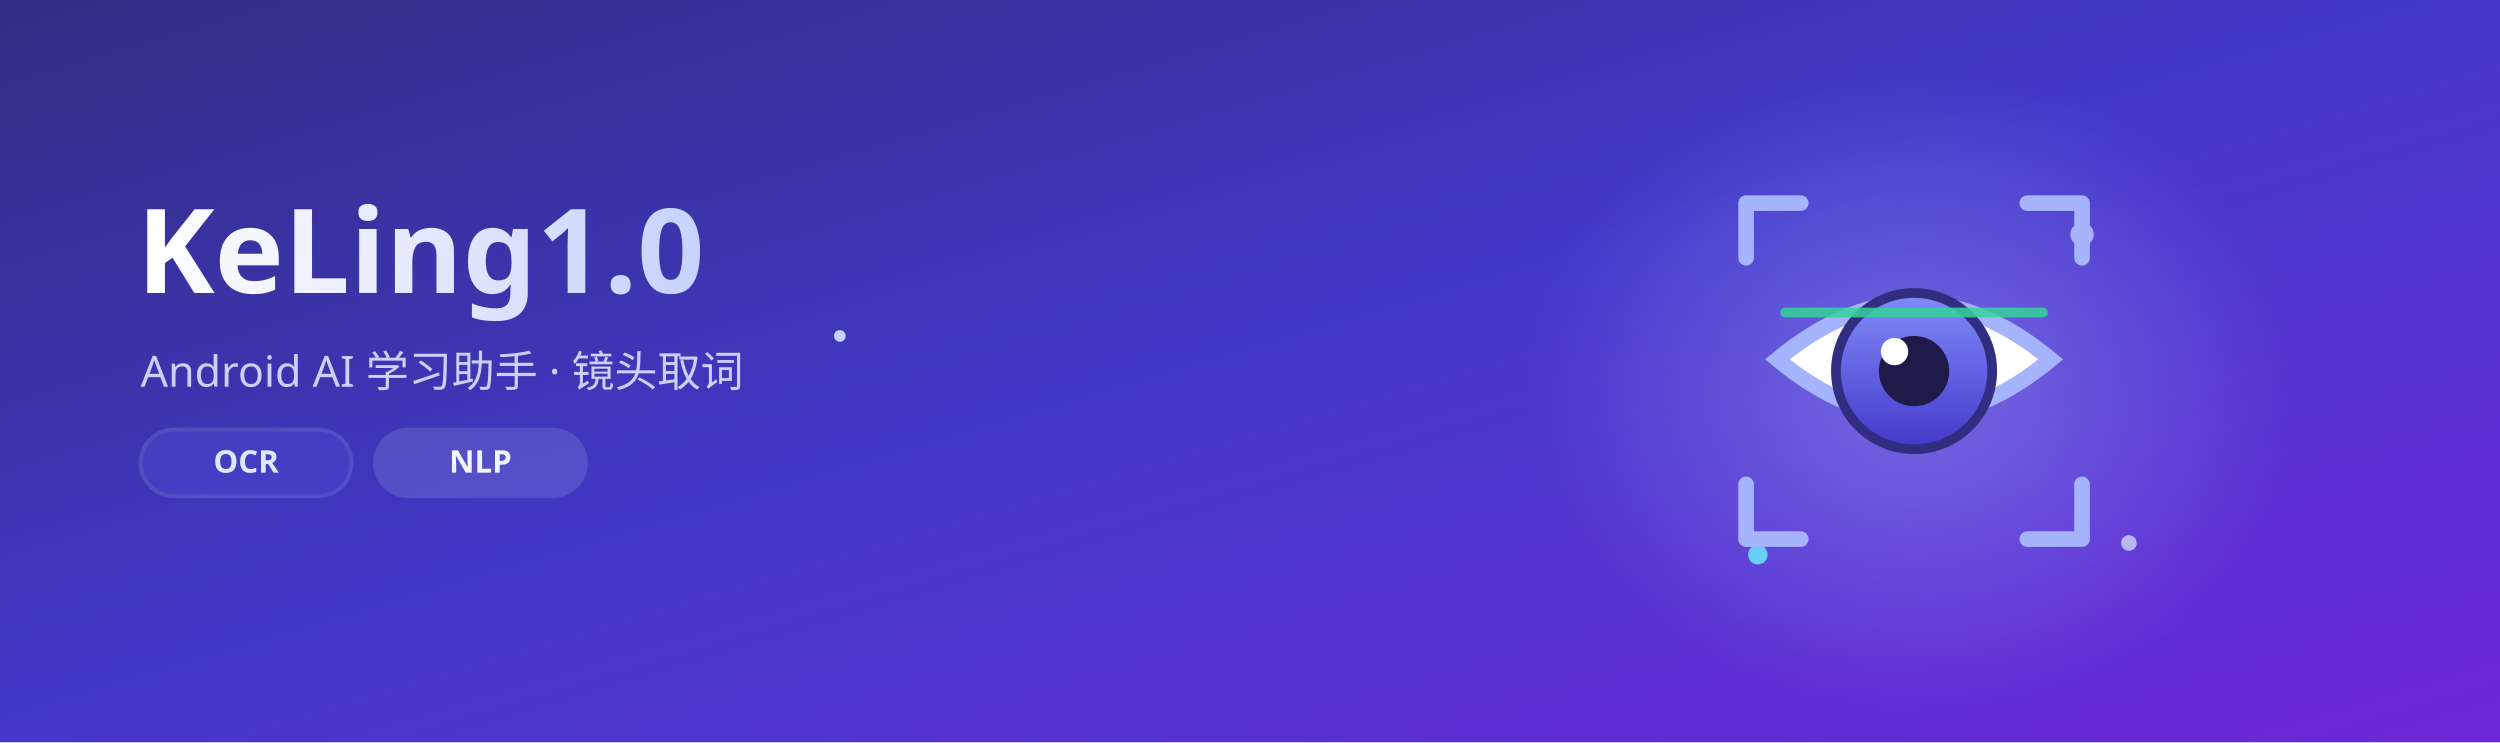
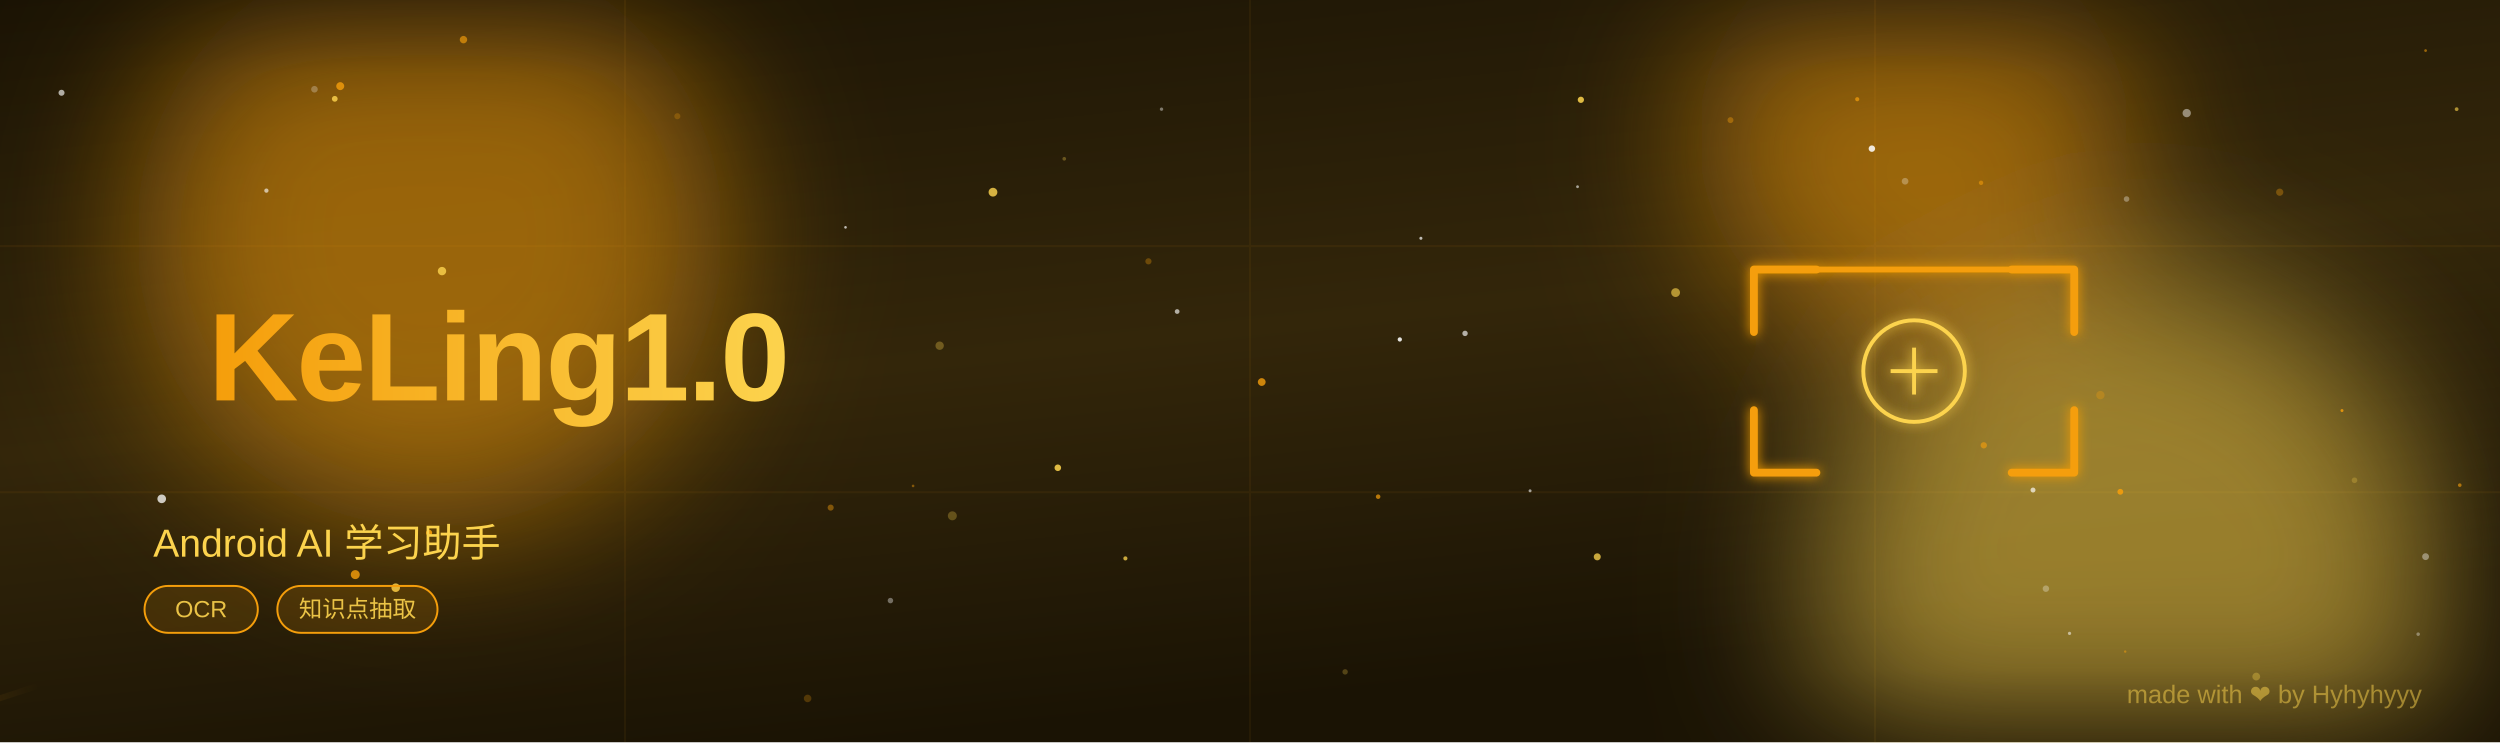
- <svg xmlns="http://www.w3.org/2000/svg" viewBox="0 0 1280 380" role="img" aria-label="KeLing1.0" font-family="'Segoe UI','PingFang SC','Microsoft YaHei',sans-serif">
+ <svg xmlns="http://www.w3.org/2000/svg" viewBox="0 0 1280 380" width="1280" height="380" role="img" aria-label="KeLing1.0">
  <defs>
-     <linearGradient id="bg" x1="0" y1="0" x2="1" y2="1">
-       <stop offset="0" stop-color="#312e81" />
-       <stop offset="0.5" stop-color="#4338ca" />
-       <stop offset="1" stop-color="#6d28d9" />
+     <linearGradient id="bg" x1="0" y1="0" x2="0.35" y2="1">
+       <stop offset="0" stop-color="#1a1304" />
+       <stop offset="0.55" stop-color="#33260a" />
+       <stop offset="1" stop-color="#1a1304" />
    </linearGradient>
-     <linearGradient id="title" x1="0" y1="0" x2="1" y2="0">
-       <stop offset="0" stop-color="#ffffff" />
-       <stop offset="1" stop-color="#c7d2fe" />
+     <linearGradient id="titleGrad" x1="0" y1="0" x2="1" y2="0">
+       <stop offset="0" stop-color="#f59e0b" />
+       <stop offset="1" stop-color="#fcd34d" />
    </linearGradient>
-     <linearGradient id="iris" x1="0" y1="0" x2="0" y2="1">
-       <stop offset="0" stop-color="#818cf8" />
-       <stop offset="1" stop-color="#4338ca" />
+     <linearGradient id="beam" x1="0" y1="0" x2="1" y2="0">
+       <stop offset="0" stop-color="#f59e0b" stop-opacity="0" />
+       <stop offset="0.5" stop-color="#f59e0b" stop-opacity="0.9" />
+       <stop offset="1" stop-color="#f59e0b" stop-opacity="0" />
    </linearGradient>
-     <radialGradient id="glow" cx="0.5" cy="0.5" r="0.5">
-       <stop offset="0" stop-color="#a5b4fc" stop-opacity="0.42" />
-       <stop offset="1" stop-color="#a5b4fc" stop-opacity="0" />
+     <radialGradient id="vig" cx="0.5" cy="0.45" r="0.75">
+       <stop offset="0.55" stop-color="#000000" stop-opacity="0" />
+       <stop offset="1" stop-color="#000000" stop-opacity="0.55" />
    </radialGradient>
-     <linearGradient id="beam" x1="0" y1="0" x2="1" y2="0">
-       <stop offset="0" stop-color="#ffffff" stop-opacity="0" />
-       <stop offset="0.5" stop-color="#a5b4fc" stop-opacity="0.22" />
-       <stop offset="1" stop-color="#ffffff" stop-opacity="0" />
-     </linearGradient>
+     <filter id="glow" x="-60%" y="-60%" width="220%" height="220%">
+       <feGaussianBlur stdDeviation="3" result="b" />
+       <feMerge>
+         <feMergeNode in="b" />
+         <feMergeNode in="SourceGraphic" />
+       </feMerge>
+     </filter>
+     <filter id="blur" x="-80%" y="-80%" width="260%" height="260%">
+       <feGaussianBlur stdDeviation="40" />
+     </filter>
  </defs>
  <rect width="1280" height="380" fill="url(#bg)" />
-   <ellipse cx="980" cy="200" rx="200" ry="165" fill="url(#glow)" />
-   <circle cx="1066" cy="120" r="6" fill="#c4b5fd" opacity="0.9" />
-   <circle cx="900" cy="284" r="5" fill="#67e8f9" opacity="0.85" />
-   <circle cx="1090" cy="278" r="4" fill="#e0e7ff" opacity="0.7" />
-   <rect x="-220" y="0" width="220" height="380" fill="url(#beam)">
-     <animate attributeName="x" values="-220;1300;-220" dur="7s" repeatCount="indefinite" />
-   </rect>
+   <g opacity="0.06" stroke="#f59e0b" stroke-width="1">
+     <line x1="0" y1="126" x2="1280" y2="126" />
+     <line x1="0" y1="252" x2="1280" y2="252" />
+     <line x1="320" y1="0" x2="320" y2="380" />
+     <line x1="640" y1="0" x2="640" y2="380" />
+     <line x1="960" y1="0" x2="960" y2="380" />
+   </g>
+   <g filter="url(#blur)" opacity="0.55">
+     <circle cx="220" cy="120" r="150" fill="#f59e0b">
+       <animate attributeName="opacity" values="0.18;0.4;0.18" dur="9s" repeatCount="indefinite" />
+     </circle>
+     <circle cx="1090" cy="300" r="160" fill="#fcd34d">
+       <animate attributeName="opacity" values="0.15;0.38;0.15" dur="11s" repeatCount="indefinite" />
+     </circle>
+     <circle cx="980" cy="70" r="110" fill="#f59e0b">
+       <animate attributeName="opacity" values="0.12;0.3;0.12" dur="8s" repeatCount="indefinite" />
+     </circle>
+   </g>
+   <g>
+     <circle cx="202.6" cy="300.9" r="2.19" fill="#fcd34d" opacity="0.85">
+       <animate attributeName="opacity" values="0.85;0.26;0.85" dur="5.7s" begin="2.3s" repeatCount="indefinite" />
+       <animateTransform attributeName="transform" type="translate" values="0 0;-4.0 -0.2;0 0" dur="9.7s" begin="2.3s" repeatCount="indefinite" calcMode="spline" keySplines="0.4 0 0.6 1;0.4 0 0.6 1" keyTimes="0;0.5;1" />
+     </circle>
+     <circle cx="809.4" cy="51.1" r="1.61" fill="#fcd34d" opacity="0.86">
+       <animate attributeName="opacity" values="0.86;0.26;0.86" dur="4.3s" begin="1.1s" repeatCount="indefinite" />
+       <animateTransform attributeName="transform" type="translate" values="0 0;-4.4 -0.1;0 0" dur="8.3s" begin="1.1s" repeatCount="indefinite" calcMode="spline" keySplines="0.4 0 0.6 1;0.4 0 0.6 1" keyTimes="0;0.5;1" />
+     </circle>
+     <circle cx="467.5" cy="248.8" r="0.68" fill="#f59e0b" opacity="0.44">
+       <animate attributeName="opacity" values="0.44;0.13;0.44" dur="5.3s" begin="1.3s" repeatCount="indefinite" />
+       <animateTransform attributeName="transform" type="translate" values="0 0;0.9 4.3;0 0" dur="9.3s" begin="1.3s" repeatCount="indefinite" calcMode="spline" keySplines="0.4 0 0.6 1;0.4 0 0.6 1" keyTimes="0;0.5;1" />
+     </circle>
+     <circle cx="975.4" cy="92.8" r="1.72" fill="#ffffff" opacity="0.28">
+       <animate attributeName="opacity" values="0.28;0.08;0.28" dur="5.6s" begin="0.9s" repeatCount="indefinite" />
+       <animateTransform attributeName="transform" type="translate" values="0 0;-2.8 -1.0;0 0" dur="9.6s" begin="0.9s" repeatCount="indefinite" calcMode="spline" keySplines="0.4 0 0.6 1;0.4 0 0.6 1" keyTimes="0;0.5;1" />
+     </circle>
+     <circle cx="1241.9" cy="25.9" r="0.71" fill="#f59e0b" opacity="0.55">
+       <animate attributeName="opacity" values="0.55;0.17;0.55" dur="5.5s" begin="1.8s" repeatCount="indefinite" />
+       <animateTransform attributeName="transform" type="translate" values="0 0;3.9 -3.7;0 0" dur="9.5s" begin="1.8s" repeatCount="indefinite" calcMode="spline" keySplines="0.4 0 0.6 1;0.4 0 0.6 1" keyTimes="0;0.5;1" />
+     </circle>
+     <circle cx="1199.1" cy="210.2" r="0.77" fill="#f59e0b" opacity="0.83">
+       <animate attributeName="opacity" values="0.83;0.25;0.83" dur="5.1s" begin="3.5s" repeatCount="indefinite" />
+       <animateTransform attributeName="transform" type="translate" values="0 0;1.9 1.6;0 0" dur="9.1s" begin="3.5s" repeatCount="indefinite" calcMode="spline" keySplines="0.4 0 0.6 1;0.4 0 0.6 1" keyTimes="0;0.5;1" />
+     </circle>
+     <circle cx="181.9" cy="294.2" r="2.30" fill="#f59e0b" opacity="0.81">
+       <animate attributeName="opacity" values="0.81;0.24;0.81" dur="4.1s" begin="4.9s" repeatCount="indefinite" />
+       <animateTransform attributeName="transform" type="translate" values="0 0;4.3 -5.1;0 0" dur="8.1s" begin="4.9s" repeatCount="indefinite" calcMode="spline" keySplines="0.4 0 0.6 1;0.4 0 0.6 1" keyTimes="0;0.5;1" />
+     </circle>
+     <circle cx="432.9" cy="116.4" r="0.68" fill="#ffffff" opacity="0.69">
+       <animate attributeName="opacity" values="0.69;0.21;0.69" dur="6.0s" begin="4.9s" repeatCount="indefinite" />
+       <animateTransform attributeName="transform" type="translate" values="0 0;-1.4 -4.3;0 0" dur="10.0s" begin="4.9s" repeatCount="indefinite" calcMode="spline" keySplines="0.4 0 0.6 1;0.4 0 0.6 1" keyTimes="0;0.5;1" />
+     </circle>
+     <circle cx="1040.9" cy="250.9" r="1.28" fill="#ffffff" opacity="0.67">
+       <animate attributeName="opacity" values="0.67;0.20;0.67" dur="5.2s" begin="1.2s" repeatCount="indefinite" />
+       <animateTransform attributeName="transform" type="translate" values="0 0;-0.3 6.7;0 0" dur="9.2s" begin="1.2s" repeatCount="indefinite" calcMode="spline" keySplines="0.4 0 0.6 1;0.4 0 0.6 1" keyTimes="0;0.5;1" />
+     </circle>
+     <circle cx="727.5" cy="122.0" r="0.79" fill="#ffffff" opacity="0.70">
+       <animate attributeName="opacity" values="0.70;0.21;0.70" dur="6.2s" begin="1.3s" repeatCount="indefinite" />
+       <animateTransform attributeName="transform" type="translate" values="0 0;-1.5 -6.9;0 0" dur="10.2s" begin="1.3s" repeatCount="indefinite" calcMode="spline" keySplines="0.4 0 0.6 1;0.4 0 0.6 1" keyTimes="0;0.5;1" />
+     </circle>
+     <circle cx="857.9" cy="149.8" r="2.26" fill="#fcd34d" opacity="0.62">
+       <animate attributeName="opacity" values="0.62;0.19;0.62" dur="4.8s" begin="2.6s" repeatCount="indefinite" />
+       <animateTransform attributeName="transform" type="translate" values="0 0;0.6 -2.0;0 0" dur="8.8s" begin="2.6s" repeatCount="indefinite" calcMode="spline" keySplines="0.4 0 0.6 1;0.4 0 0.6 1" keyTimes="0;0.5;1" />
+     </circle>
+     <circle cx="219.7" cy="272.8" r="1.57" fill="#f59e0b" opacity="0.90">
+       <animate attributeName="opacity" values="0.90;0.27;0.90" dur="5.4s" begin="3.8s" repeatCount="indefinite" />
+       <animateTransform attributeName="transform" type="translate" values="0 0;-2.3 6.2;0 0" dur="9.4s" begin="3.8s" repeatCount="indefinite" calcMode="spline" keySplines="0.4 0 0.6 1;0.4 0 0.6 1" keyTimes="0;0.5;1" />
+     </circle>
+     <circle cx="576.2" cy="285.9" r="1.06" fill="#fcd34d" opacity="0.77">
+       <animate attributeName="opacity" values="0.77;0.23;0.77" dur="4.6s" begin="3.9s" repeatCount="indefinite" />
+       <animateTransform attributeName="transform" type="translate" values="0 0;-1.5 4.8;0 0" dur="8.6s" begin="3.9s" repeatCount="indefinite" calcMode="spline" keySplines="0.4 0 0.6 1;0.4 0 0.6 1" keyTimes="0;0.5;1" />
+     </circle>
+     <circle cx="508.4" cy="98.4" r="2.25" fill="#fcd34d" opacity="0.81">
+       <animate attributeName="opacity" values="0.81;0.24;0.81" dur="2.8s" begin="3.9s" repeatCount="indefinite" />
+       <animateTransform attributeName="transform" type="translate" values="0 0;-2.4 0.0;0 0" dur="6.8s" begin="3.9s" repeatCount="indefinite" calcMode="spline" keySplines="0.4 0 0.6 1;0.4 0 0.6 1" keyTimes="0;0.5;1" />
+     </circle>
+     <circle cx="1238.1" cy="324.7" r="0.91" fill="#ffffff" opacity="0.35">
+       <animate attributeName="opacity" values="0.35;0.11;0.35" dur="6.4s" begin="4.6s" repeatCount="indefinite" />
+       <animateTransform attributeName="transform" type="translate" values="0 0;3.8 0.7;0 0" dur="10.4s" begin="4.6s" repeatCount="indefinite" calcMode="spline" keySplines="0.4 0 0.6 1;0.4 0 0.6 1" keyTimes="0;0.5;1" />
+     </circle>
+     <circle cx="1088.8" cy="101.9" r="1.43" fill="#ffffff" opacity="0.33">
+       <animate attributeName="opacity" values="0.33;0.10;0.33" dur="5.1s" begin="0.6s" repeatCount="indefinite" />
+       <animateTransform attributeName="transform" type="translate" values="0 0;-2.2 1.0;0 0" dur="9.1s" begin="0.6s" repeatCount="indefinite" calcMode="spline" keySplines="0.4 0 0.6 1;0.4 0 0.6 1" keyTimes="0;0.5;1" />
+     </circle>
+     <circle cx="544.9" cy="81.3" r="0.94" fill="#fcd34d" opacity="0.31">
+       <animate attributeName="opacity" values="0.31;0.09;0.31" dur="5.5s" begin="2.5s" repeatCount="indefinite" />
+       <animateTransform attributeName="transform" type="translate" values="0 0;4.9 -3.2;0 0" dur="9.5s" begin="2.5s" repeatCount="indefinite" calcMode="spline" keySplines="0.4 0 0.6 1;0.4 0 0.6 1" keyTimes="0;0.5;1" />
+     </circle>
+     <circle cx="82.8" cy="255.4" r="2.21" fill="#ffffff" opacity="0.75">
+       <animate attributeName="opacity" values="0.75;0.22;0.75" dur="3.4s" begin="2.1s" repeatCount="indefinite" />
+       <animateTransform attributeName="transform" type="translate" values="0 0;4.1 3.8;0 0" dur="7.4s" begin="2.1s" repeatCount="indefinite" calcMode="spline" keySplines="0.4 0 0.6 1;0.4 0 0.6 1" keyTimes="0;0.5;1" />
+     </circle>
+     <circle cx="950.9" cy="50.8" r="1.06" fill="#f59e0b" opacity="0.70">
+       <animate attributeName="opacity" values="0.70;0.21;0.70" dur="5.1s" begin="3.6s" repeatCount="indefinite" />
+       <animateTransform attributeName="transform" type="translate" values="0 0;-2.4 -4.3;0 0" dur="9.1s" begin="3.6s" repeatCount="indefinite" calcMode="spline" keySplines="0.4 0 0.6 1;0.4 0 0.6 1" keyTimes="0;0.5;1" />
+     </circle>
+     <circle cx="716.7" cy="173.8" r="1.10" fill="#ffffff" opacity="0.87">
+       <animate attributeName="opacity" values="0.87;0.26;0.87" dur="3.4s" begin="1.0s" repeatCount="indefinite" />
+       <animateTransform attributeName="transform" type="translate" values="0 0;-3.8 -0.3;0 0" dur="7.4s" begin="1.0s" repeatCount="indefinite" calcMode="spline" keySplines="0.4 0 0.6 1;0.4 0 0.6 1" keyTimes="0;0.5;1" />
+     </circle>
+     <circle cx="1075.4" cy="202.3" r="2.13" fill="#f59e0b" opacity="0.30">
+       <animate attributeName="opacity" values="0.30;0.09;0.30" dur="5.3s" begin="2.5s" repeatCount="indefinite" />
+       <animateTransform attributeName="transform" type="translate" values="0 0;-0.8 6.4;0 0" dur="9.3s" begin="2.5s" repeatCount="indefinite" calcMode="spline" keySplines="0.4 0 0.6 1;0.4 0 0.6 1" keyTimes="0;0.5;1" />
+     </circle>
+     <circle cx="958.4" cy="76.1" r="1.66" fill="#ffffff" opacity="0.85">
+       <animate attributeName="opacity" values="0.85;0.26;0.85" dur="6.2s" begin="2.3s" repeatCount="indefinite" />
+       <animateTransform attributeName="transform" type="translate" values="0 0;-2.9 4.9;0 0" dur="10.2s" begin="2.3s" repeatCount="indefinite" calcMode="spline" keySplines="0.4 0 0.6 1;0.4 0 0.6 1" keyTimes="0;0.5;1" />
+     </circle>
+     <circle cx="1015.7" cy="228.0" r="1.62" fill="#f59e0b" opacity="0.62">
+       <animate attributeName="opacity" values="0.62;0.19;0.62" dur="3.3s" begin="3.2s" repeatCount="indefinite" />
+       <animateTransform attributeName="transform" type="translate" values="0 0;2.5 -3.9;0 0" dur="7.3s" begin="3.2s" repeatCount="indefinite" calcMode="spline" keySplines="0.4 0 0.6 1;0.4 0 0.6 1" keyTimes="0;0.5;1" />
+     </circle>
+     <circle cx="1047.5" cy="301.4" r="1.66" fill="#ffffff" opacity="0.29">
+       <animate attributeName="opacity" values="0.29;0.09;0.29" dur="3.3s" begin="2.4s" repeatCount="indefinite" />
+       <animateTransform attributeName="transform" type="translate" values="0 0;3.4 2.8;0 0" dur="7.3s" begin="2.4s" repeatCount="indefinite" calcMode="spline" keySplines="0.4 0 0.6 1;0.4 0 0.6 1" keyTimes="0;0.5;1" />
+     </circle>
+     <circle cx="594.7" cy="55.9" r="0.87" fill="#ffffff" opacity="0.41">
+       <animate attributeName="opacity" values="0.41;0.12;0.41" dur="2.8s" begin="1.3s" repeatCount="indefinite" />
+       <animateTransform attributeName="transform" type="translate" values="0 0;-1.3 -2.7;0 0" dur="6.8s" begin="1.3s" repeatCount="indefinite" calcMode="spline" keySplines="0.4 0 0.6 1;0.4 0 0.6 1" keyTimes="0;0.5;1" />
+     </circle>
+     <circle cx="750.1" cy="170.7" r="1.39" fill="#ffffff" opacity="0.64">
+       <animate attributeName="opacity" values="0.64;0.19;0.64" dur="2.7s" begin="2.9s" repeatCount="indefinite" />
+       <animateTransform attributeName="transform" type="translate" values="0 0;1.4 6.7;0 0" dur="6.7s" begin="2.9s" repeatCount="indefinite" calcMode="spline" keySplines="0.4 0 0.6 1;0.4 0 0.6 1" keyTimes="0;0.5;1" />
+     </circle>
+     <circle cx="541.6" cy="239.5" r="1.69" fill="#fcd34d" opacity="0.86">
+       <animate attributeName="opacity" values="0.86;0.26;0.86" dur="3.6s" begin="1.7s" repeatCount="indefinite" />
+       <animateTransform attributeName="transform" type="translate" values="0 0;3.3 -1.7;0 0" dur="7.6s" begin="1.7s" repeatCount="indefinite" calcMode="spline" keySplines="0.4 0 0.6 1;0.4 0 0.6 1" keyTimes="0;0.5;1" />
+     </circle>
+     <circle cx="1257.8" cy="55.9" r="0.97" fill="#fcd34d" opacity="0.62">
+       <animate attributeName="opacity" values="0.62;0.19;0.62" dur="6.4s" begin="2.0s" repeatCount="indefinite" />
+       <animateTransform attributeName="transform" type="translate" values="0 0;-1.4 -6.2;0 0" dur="10.4s" begin="2.0s" repeatCount="indefinite" calcMode="spline" keySplines="0.4 0 0.6 1;0.4 0 0.6 1" keyTimes="0;0.5;1" />
+     </circle>
+     <circle cx="425.3" cy="259.9" r="1.56" fill="#f59e0b" opacity="0.43">
+       <animate attributeName="opacity" values="0.43;0.13;0.43" dur="3.2s" begin="4.7s" repeatCount="indefinite" />
+       <animateTransform attributeName="transform" type="translate" values="0 0;0.9 -4.6;0 0" dur="7.2s" begin="4.7s" repeatCount="indefinite" calcMode="spline" keySplines="0.4 0 0.6 1;0.4 0 0.6 1" keyTimes="0;0.5;1" />
+     </circle>
+     <circle cx="1119.6" cy="57.9" r="2.13" fill="#ffffff" opacity="0.45">
+       <animate attributeName="opacity" values="0.45;0.13;0.45" dur="5.7s" begin="3.7s" repeatCount="indefinite" />
+       <animateTransform attributeName="transform" type="translate" values="0 0;4.9 2.4;0 0" dur="9.7s" begin="3.7s" repeatCount="indefinite" calcMode="spline" keySplines="0.4 0 0.6 1;0.4 0 0.6 1" keyTimes="0;0.5;1" />
+     </circle>
+     <circle cx="171.4" cy="50.6" r="1.48" fill="#fcd34d" opacity="0.83">
+       <animate attributeName="opacity" values="0.83;0.25;0.83" dur="3.3s" begin="3.7s" repeatCount="indefinite" />
+       <animateTransform attributeName="transform" type="translate" values="0 0;-0.3 2.6;0 0" dur="7.3s" begin="3.7s" repeatCount="indefinite" calcMode="spline" keySplines="0.4 0 0.6 1;0.4 0 0.6 1" keyTimes="0;0.5;1" />
+     </circle>
+     <circle cx="174.2" cy="44.1" r="2.04" fill="#f59e0b" opacity="0.80">
+       <animate attributeName="opacity" values="0.80;0.24;0.80" dur="6.2s" begin="3.8s" repeatCount="indefinite" />
+       <animateTransform attributeName="transform" type="translate" values="0 0;0.5 -2.5;0 0" dur="10.2s" begin="3.8s" repeatCount="indefinite" calcMode="spline" keySplines="0.4 0 0.6 1;0.4 0 0.6 1" keyTimes="0;0.5;1" />
+     </circle>
+     <circle cx="807.7" cy="95.6" r="0.73" fill="#ffffff" opacity="0.58">
+       <animate attributeName="opacity" values="0.58;0.17;0.58" dur="4.0s" begin="0.4s" repeatCount="indefinite" />
+       <animateTransform attributeName="transform" type="translate" values="0 0;4.6 -0.5;0 0" dur="8.0s" begin="0.4s" repeatCount="indefinite" calcMode="spline" keySplines="0.4 0 0.6 1;0.4 0 0.6 1" keyTimes="0;0.5;1" />
+     </circle>
+     <circle cx="817.8" cy="285.1" r="1.81" fill="#fcd34d" opacity="0.76">
+       <animate attributeName="opacity" values="0.76;0.23;0.76" dur="3.0s" begin="0.9s" repeatCount="indefinite" />
+       <animateTransform attributeName="transform" type="translate" values="0 0;0.5 4.7;0 0" dur="7.0s" begin="0.9s" repeatCount="indefinite" calcMode="spline" keySplines="0.4 0 0.6 1;0.4 0 0.6 1" keyTimes="0;0.5;1" />
+     </circle>
+     <circle cx="455.9" cy="307.5" r="1.41" fill="#ffffff" opacity="0.37">
+       <animate attributeName="opacity" values="0.37;0.11;0.37" dur="5.2s" begin="0.7s" repeatCount="indefinite" />
+       <animateTransform attributeName="transform" type="translate" values="0 0;-3.2 -5.7;0 0" dur="9.2s" begin="0.7s" repeatCount="indefinite" calcMode="spline" keySplines="0.4 0 0.6 1;0.4 0 0.6 1" keyTimes="0;0.5;1" />
+     </circle>
+     <circle cx="413.5" cy="357.6" r="1.93" fill="#f59e0b" opacity="0.25">
+       <animate attributeName="opacity" values="0.25;0.08;0.25" dur="4.3s" begin="0.3s" repeatCount="indefinite" />
+       <animateTransform attributeName="transform" type="translate" values="0 0;-3.1 6.2;0 0" dur="8.3s" begin="0.3s" repeatCount="indefinite" calcMode="spline" keySplines="0.4 0 0.6 1;0.4 0 0.6 1" keyTimes="0;0.5;1" />
+     </circle>
+     <circle cx="226.3" cy="138.8" r="2.14" fill="#fcd34d" opacity="0.81">
+       <animate attributeName="opacity" values="0.81;0.24;0.81" dur="3.7s" begin="4.7s" repeatCount="indefinite" />
+       <animateTransform attributeName="transform" type="translate" values="0 0;2.5 0.1;0 0" dur="7.7s" begin="4.7s" repeatCount="indefinite" calcMode="spline" keySplines="0.4 0 0.6 1;0.4 0 0.6 1" keyTimes="0;0.5;1" />
+     </circle>
+     <circle cx="1014.3" cy="93.6" r="1.13" fill="#f59e0b" opacity="0.55">
+       <animate attributeName="opacity" values="0.55;0.16;0.55" dur="5.3s" begin="3.8s" repeatCount="indefinite" />
+       <animateTransform attributeName="transform" type="translate" values="0 0;3.2 -5.6;0 0" dur="9.3s" begin="3.8s" repeatCount="indefinite" calcMode="spline" keySplines="0.4 0 0.6 1;0.4 0 0.6 1" keyTimes="0;0.5;1" />
+     </circle>
+     <circle cx="705.6" cy="254.3" r="1.17" fill="#f59e0b" opacity="0.71">
+       <animate attributeName="opacity" values="0.71;0.21;0.71" dur="4.9s" begin="2.9s" repeatCount="indefinite" />
+       <animateTransform attributeName="transform" type="translate" values="0 0;0.5 -6.4;0 0" dur="8.9s" begin="2.9s" repeatCount="indefinite" calcMode="spline" keySplines="0.4 0 0.6 1;0.4 0 0.6 1" keyTimes="0;0.5;1" />
+     </circle>
+     <circle cx="602.7" cy="159.5" r="1.22" fill="#ffffff" opacity="0.63">
+       <animate attributeName="opacity" values="0.63;0.19;0.63" dur="3.6s" begin="1.0s" repeatCount="indefinite" />
+       <animateTransform attributeName="transform" type="translate" values="0 0;2.6 3.3;0 0" dur="7.6s" begin="1.0s" repeatCount="indefinite" calcMode="spline" keySplines="0.4 0 0.6 1;0.4 0 0.6 1" keyTimes="0;0.5;1" />
+     </circle>
+     <circle cx="487.6" cy="264.1" r="2.30" fill="#fcd34d" opacity="0.28">
+       <animate attributeName="opacity" values="0.28;0.08;0.28" dur="5.8s" begin="1.6s" repeatCount="indefinite" />
+       <animateTransform attributeName="transform" type="translate" values="0 0;2.1 4.2;0 0" dur="9.8s" begin="1.6s" repeatCount="indefinite" calcMode="spline" keySplines="0.4 0 0.6 1;0.4 0 0.6 1" keyTimes="0;0.5;1" />
+     </circle>
+     <circle cx="1259.4" cy="248.4" r="0.93" fill="#f59e0b" opacity="0.61">
+       <animate attributeName="opacity" values="0.61;0.18;0.61" dur="6.1s" begin="3.9s" repeatCount="indefinite" />
+       <animateTransform attributeName="transform" type="translate" values="0 0;0.5 5.9;0 0" dur="10.1s" begin="3.9s" repeatCount="indefinite" calcMode="spline" keySplines="0.4 0 0.6 1;0.4 0 0.6 1" keyTimes="0;0.5;1" />
+     </circle>
+     <circle cx="783.4" cy="251.3" r="0.77" fill="#ffffff" opacity="0.58">
+       <animate attributeName="opacity" values="0.58;0.17;0.58" dur="5.1s" begin="1.8s" repeatCount="indefinite" />
+       <animateTransform attributeName="transform" type="translate" values="0 0;-3.5 -0.5;0 0" dur="9.1s" begin="1.8s" repeatCount="indefinite" calcMode="spline" keySplines="0.4 0 0.6 1;0.4 0 0.6 1" keyTimes="0;0.5;1" />
+     </circle>
+     <circle cx="1085.6" cy="251.8" r="1.49" fill="#f59e0b" opacity="0.88">
+       <animate attributeName="opacity" values="0.88;0.26;0.88" dur="3.7s" begin="4.1s" repeatCount="indefinite" />
+       <animateTransform attributeName="transform" type="translate" values="0 0;-0.8 6.5;0 0" dur="7.7s" begin="4.1s" repeatCount="indefinite" calcMode="spline" keySplines="0.4 0 0.6 1;0.4 0 0.6 1" keyTimes="0;0.5;1" />
+     </circle>
+     <circle cx="161.0" cy="45.7" r="1.70" fill="#ffffff" opacity="0.26">
+       <animate attributeName="opacity" values="0.26;0.08;0.26" dur="6.1s" begin="1.8s" repeatCount="indefinite" />
+       <animateTransform attributeName="transform" type="translate" values="0 0;3.5 -3.1;0 0" dur="10.1s" begin="1.8s" repeatCount="indefinite" calcMode="spline" keySplines="0.4 0 0.6 1;0.4 0 0.6 1" keyTimes="0;0.5;1" />
+     </circle>
+     <circle cx="1088.1" cy="333.6" r="0.62" fill="#f59e0b" opacity="0.51">
+       <animate attributeName="opacity" values="0.51;0.15;0.51" dur="5.4s" begin="2.6s" repeatCount="indefinite" />
+       <animateTransform attributeName="transform" type="translate" values="0 0;-3.9 2.8;0 0" dur="9.4s" begin="2.6s" repeatCount="indefinite" calcMode="spline" keySplines="0.4 0 0.6 1;0.4 0 0.6 1" keyTimes="0;0.5;1" />
+     </circle>
+     <circle cx="31.5" cy="47.5" r="1.55" fill="#ffffff" opacity="0.64">
+       <animate attributeName="opacity" values="0.64;0.19;0.64" dur="5.3s" begin="4.5s" repeatCount="indefinite" />
+       <animateTransform attributeName="transform" type="translate" values="0 0;-3.7 5.7;0 0" dur="9.3s" begin="4.5s" repeatCount="indefinite" calcMode="spline" keySplines="0.4 0 0.6 1;0.4 0 0.6 1" keyTimes="0;0.5;1" />
+     </circle>
+     <circle cx="1241.9" cy="285.0" r="1.76" fill="#ffffff" opacity="0.39">
+       <animate attributeName="opacity" values="0.39;0.12;0.39" dur="4.3s" begin="2.3s" repeatCount="indefinite" />
+       <animateTransform attributeName="transform" type="translate" values="0 0;0.4 -0.9;0 0" dur="8.3s" begin="2.3s" repeatCount="indefinite" calcMode="spline" keySplines="0.4 0 0.6 1;0.4 0 0.6 1" keyTimes="0;0.5;1" />
+     </circle>
+     <circle cx="136.4" cy="97.6" r="1.10" fill="#ffffff" opacity="0.61">
+       <animate attributeName="opacity" values="0.61;0.18;0.61" dur="5.9s" begin="3.2s" repeatCount="indefinite" />
+       <animateTransform attributeName="transform" type="translate" values="0 0;3.6 5.5;0 0" dur="9.9s" begin="3.2s" repeatCount="indefinite" calcMode="spline" keySplines="0.4 0 0.6 1;0.4 0 0.6 1" keyTimes="0;0.5;1" />
+     </circle>
+     <circle cx="1059.6" cy="324.3" r="0.84" fill="#ffffff" opacity="0.52">
+       <animate attributeName="opacity" values="0.52;0.15;0.52" dur="5.8s" begin="2.6s" repeatCount="indefinite" />
+       <animateTransform attributeName="transform" type="translate" values="0 0;-1.4 -5.8;0 0" dur="9.8s" begin="2.6s" repeatCount="indefinite" calcMode="spline" keySplines="0.4 0 0.6 1;0.4 0 0.6 1" keyTimes="0;0.5;1" />
+     </circle>
+     <circle cx="886.0" cy="61.5" r="1.52" fill="#f59e0b" opacity="0.40">
+       <animate attributeName="opacity" values="0.40;0.12;0.40" dur="5.6s" begin="2.0s" repeatCount="indefinite" />
+       <animateTransform attributeName="transform" type="translate" values="0 0;-0.5 -6.1;0 0" dur="9.6s" begin="2.0s" repeatCount="indefinite" calcMode="spline" keySplines="0.4 0 0.6 1;0.4 0 0.6 1" keyTimes="0;0.5;1" />
+     </circle>
+     <circle cx="481.1" cy="177.0" r="2.14" fill="#fcd34d" opacity="0.31">
+       <animate attributeName="opacity" values="0.31;0.09;0.31" dur="4.7s" begin="4.9s" repeatCount="indefinite" />
+       <animateTransform attributeName="transform" type="translate" values="0 0;2.4 1.7;0 0" dur="8.7s" begin="4.9s" repeatCount="indefinite" calcMode="spline" keySplines="0.4 0 0.6 1;0.4 0 0.6 1" keyTimes="0;0.5;1" />
+     </circle>
+     <circle cx="237.3" cy="20.3" r="1.90" fill="#f59e0b" opacity="0.65">
+       <animate attributeName="opacity" values="0.65;0.19;0.65" dur="4.9s" begin="0.5s" repeatCount="indefinite" />
+       <animateTransform attributeName="transform" type="translate" values="0 0;-1.2 4.5;0 0" dur="8.9s" begin="0.5s" repeatCount="indefinite" calcMode="spline" keySplines="0.4 0 0.6 1;0.4 0 0.6 1" keyTimes="0;0.5;1" />
+     </circle>
+     <circle cx="346.8" cy="59.5" r="1.56" fill="#f59e0b" opacity="0.25">
+       <animate attributeName="opacity" values="0.25;0.08;0.25" dur="5.5s" begin="1.7s" repeatCount="indefinite" />
+       <animateTransform attributeName="transform" type="translate" values="0 0;-2.9 -3.5;0 0" dur="9.5s" begin="1.7s" repeatCount="indefinite" calcMode="spline" keySplines="0.4 0 0.6 1;0.4 0 0.6 1" keyTimes="0;0.5;1" />
+     </circle>
+     <circle cx="588.0" cy="133.8" r="1.59" fill="#f59e0b" opacity="0.32">
+       <animate attributeName="opacity" values="0.32;0.10;0.32" dur="6.4s" begin="3.4s" repeatCount="indefinite" />
+       <animateTransform attributeName="transform" type="translate" values="0 0;-0.3 -2.3;0 0" dur="10.4s" begin="3.4s" repeatCount="indefinite" calcMode="spline" keySplines="0.4 0 0.6 1;0.4 0 0.6 1" keyTimes="0;0.5;1" />
+     </circle>
+     <circle cx="646.0" cy="195.6" r="1.99" fill="#f59e0b" opacity="0.80">
+       <animate attributeName="opacity" values="0.80;0.24;0.80" dur="5.0s" begin="3.8s" repeatCount="indefinite" />
+       <animateTransform attributeName="transform" type="translate" values="0 0;4.4 3.6;0 0" dur="9.0s" begin="3.8s" repeatCount="indefinite" calcMode="spline" keySplines="0.4 0 0.6 1;0.4 0 0.6 1" keyTimes="0;0.5;1" />
+     </circle>
+     <circle cx="1167.2" cy="98.4" r="1.86" fill="#f59e0b" opacity="0.34">
+       <animate attributeName="opacity" values="0.34;0.10;0.34" dur="2.8s" begin="2.3s" repeatCount="indefinite" />
+       <animateTransform attributeName="transform" type="translate" values="0 0;3.2 -5.4;0 0" dur="6.8s" begin="2.3s" repeatCount="indefinite" calcMode="spline" keySplines="0.4 0 0.6 1;0.4 0 0.6 1" keyTimes="0;0.5;1" />
+     </circle>
+     <circle cx="1205.5" cy="245.9" r="1.44" fill="#fcd34d" opacity="0.25">
+       <animate attributeName="opacity" values="0.25;0.08;0.25" dur="5.4s" begin="2.5s" repeatCount="indefinite" />
+       <animateTransform attributeName="transform" type="translate" values="0 0;-2.4 -4.8;0 0" dur="9.4s" begin="2.5s" repeatCount="indefinite" calcMode="spline" keySplines="0.4 0 0.6 1;0.4 0 0.6 1" keyTimes="0;0.5;1" />
+     </circle>
+     <circle cx="1155.2" cy="346.4" r="1.99" fill="#fcd34d" opacity="0.33">
+       <animate attributeName="opacity" values="0.33;0.10;0.33" dur="3.1s" begin="0.7s" repeatCount="indefinite" />
+       <animateTransform attributeName="transform" type="translate" values="0 0;-3.4 5.2;0 0" dur="7.1s" begin="0.7s" repeatCount="indefinite" calcMode="spline" keySplines="0.4 0 0.6 1;0.4 0 0.6 1" keyTimes="0;0.5;1" />
+     </circle>
+     <circle cx="688.7" cy="344.0" r="1.39" fill="#fcd34d" opacity="0.25">
+       <animate attributeName="opacity" values="0.25;0.08;0.25" dur="5.8s" begin="4.8s" repeatCount="indefinite" />
+       <animateTransform attributeName="transform" type="translate" values="0 0;-3.3 6.4;0 0" dur="9.8s" begin="4.8s" repeatCount="indefinite" calcMode="spline" keySplines="0.4 0 0.6 1;0.4 0 0.6 1" keyTimes="0;0.5;1" />
+     </circle>
+   </g>
+   <g transform="rotate(-18 640 190)" opacity="0.5">
+     <rect x="-300" y="150" width="300" height="3" fill="url(#beam)">
+       <animateTransform attributeName="transform" type="translate" values="-200 0;1700 0" dur="9s" repeatCount="indefinite" />
+     </rect>
+   </g>
+   <g transform="rotate(-18 640 190)" opacity="0.32">
+     <rect x="-260" y="250" width="220" height="2" fill="url(#beam)">
+       <animateTransform attributeName="transform" type="translate" values="-200 0;1700 0" dur="13s" begin="2s" repeatCount="indefinite" />
+     </rect>
+   </g>
  <g transform="translate(980,190)">
-     <path d="M-86,-58 L-86,-86 L-58,-86" fill="none" stroke="#a5b4fc" stroke-width="8" stroke-linecap="round" stroke-linejoin="round" />
-     <path d="M86,-58 L86,-86 L58,-86" fill="none" stroke="#a5b4fc" stroke-width="8" stroke-linecap="round" stroke-linejoin="round" />
-     <path d="M-86,58 L-86,86 L-58,86" fill="none" stroke="#a5b4fc" stroke-width="8" stroke-linecap="round" stroke-linejoin="round" />
-     <path d="M86,58 L86,86 L58,86" fill="none" stroke="#a5b4fc" stroke-width="8" stroke-linecap="round" stroke-linejoin="round" />
-     <path d="M-70,-6 Q0,-64 70,-6 Q0,52 -70,-6 Z" fill="#ffffff" stroke="#a5b4fc" stroke-width="8" />
-     <g>
-       <animateTransform attributeName="transform" type="translate" values="0 0;-16 -6;14 6;0 0" dur="4s" repeatCount="indefinite" calcMode="spline" keySplines="0.4 0 0.6 1;0.4 0 0.6 1;0.4 0 0.6 1" />
-       <circle r="40" fill="url(#iris)" stroke="#312e81" stroke-width="5" />
-       <circle r="18" fill="#1e1b4b" />
-       <circle cx="-10" cy="-10" r="7" fill="#ffffff" />
+     <g filter="url(#glow)">
+       <animateTransform attributeName="transform" type="rotate" values="-4 0 0;4 0 0;-4 0 0" dur="6s" repeatCount="indefinite" calcMode="spline" keySplines="0.4 0 0.6 1;0.4 0 0.6 1" keyTimes="0;0.5;1" />
+       <path d="M-82 -52 H-50 M-82 -52 V-20" stroke="#f59e0b" stroke-width="4" fill="none" stroke-linecap="round" />
+       <path d="M82 -52 H50 M82 -52 V-20" stroke="#f59e0b" stroke-width="4" fill="none" stroke-linecap="round" />
+       <path d="M-82 52 H-50 M-82 52 V20" stroke="#f59e0b" stroke-width="4" fill="none" stroke-linecap="round" />
+       <path d="M82 52 H50 M82 52 V20" stroke="#f59e0b" stroke-width="4" fill="none" stroke-linecap="round" />
+       <circle cx="0" cy="0" r="26" fill="none" stroke="#fcd34d" stroke-width="2" />
+       <line x1="-12" y1="0" x2="12" y2="0" stroke="#fcd34d" stroke-width="2" />
+       <line x1="0" y1="-12" x2="0" y2="12" stroke="#fcd34d" stroke-width="2" />
+       <line x1="-82" y1="-52" x2="82" y2="-52" stroke="#f59e0b" stroke-width="3">
+         <animate attributeName="y1" values="-52;52;-52" dur="3s" repeatCount="indefinite" />
+         <animate attributeName="y2" values="-52;52;-52" dur="3s" repeatCount="indefinite" />
+       </line>
    </g>
-     <line x1="-66" y1="-30" x2="66" y2="-30" stroke="#34d399" stroke-width="5" stroke-linecap="round" opacity="0.85">
-       <animate attributeName="y1" values="-50;40;-50" dur="3s" repeatCount="indefinite" />
-       <animate attributeName="y2" values="-50;40;-50" dur="3s" repeatCount="indefinite" />
-     </line>
-   </g>
-   <line x1="72" y1="172" x2="430" y2="172" stroke="#c7d2fe" stroke-width="6" stroke-linecap="round" stroke-dasharray="358" stroke-dashoffset="358">
-     <animate attributeName="stroke-dashoffset" values="358;0;0;358" dur="6s" repeatCount="indefinite" />
+   </g>
+   <line x1="72" y1="250" x2="406" y2="250" stroke="url(#titleGrad)" stroke-width="4" stroke-linecap="round" stroke-dasharray="334" stroke-dashoffset="334">
+     <animate attributeName="stroke-dashoffset" values="334;0;0" keyTimes="0;0.55;1" dur="1.8s" fill="freeze" />
+     <animate attributeName="opacity" values="0;1;1" keyTimes="0;0.2;1" dur="1.8s" fill="freeze" />
  </line>
-   <text x="70" y="150" font-size="60" font-weight="800" fill="url(#title)">KeLing1.0</text>
-   <text x="72" y="198" font-size="22" fill="#d6ddff" opacity="0.92">Android AI 学习助手 · 镜头取词</text>
-   <g font-size="16" font-weight="600">
-     <rect x="72" y="220" width="108" height="34" rx="17" fill="#6366f1" opacity="0.20" stroke="#a5b4fc" stroke-width="2" />
-     <text x="126" y="242" fill="#e0e7ff" text-anchor="middle">OCR</text>
-     <rect x="192" y="220" width="108" height="34" rx="17" fill="#c7d2fe" opacity="0.16" stroke="#c7d2fe" stroke-width="2" />
-     <text x="246" y="242" fill="#f1f5ff" text-anchor="middle">NLP</text>
-   </g>
+   <text x="72" y="205" font-family="'Segoe UI','Helvetica Neue',Arial,sans-serif" font-size="64" font-weight="800" fill="url(#titleGrad)" letter-spacing="-1">
+     <animateTransform attributeName="transform" type="translate" values="-40 12;0 0;0 0" keyTimes="0;0.5;1" dur="1.6s" fill="freeze" calcMode="spline" keySplines="0.2 0.8 0.2 1;0 0 1 1" />
+     <animate attributeName="opacity" values="0;1;1" keyTimes="0;0.5;1" dur="1.6s" fill="freeze" />
+     KeLing1.0
+   </text>
+   <text x="74" y="285" font-family="'Segoe UI','Helvetica Neue',Arial,sans-serif" font-size="20" font-weight="500" fill="#fcd34d">
+     <animate attributeName="opacity" values="0;0;1" keyTimes="0;0.5;1" dur="1.8s" fill="freeze" />
+     Android AI 学习助手
+   </text>
+   <rect x="74" y="300" width="58" height="24" rx="12" fill="#f59e0b" fill-opacity="0.14" stroke="#f59e0b" stroke-width="1" />
+   <text x="103.0" y="316" text-anchor="middle" font-family="Segoe UI,Arial,sans-serif" font-size="12" fill="#fcd34d" opacity="0.9">OCR</text>
+   <rect x="142" y="300" width="82" height="24" rx="12" fill="#f59e0b" fill-opacity="0.14" stroke="#f59e0b" stroke-width="1" />
+   <text x="183.0" y="316" text-anchor="middle" font-family="Segoe UI,Arial,sans-serif" font-size="12" fill="#fcd34d" opacity="0.9">知识点抽取</text>
+   <text x="1240" y="360" text-anchor="end" font-family="'Segoe UI',Arial,sans-serif" font-size="13" fill="#fcd34d" opacity="0.5">made with ❤ by Hyhyhyyy</text>
</svg>
